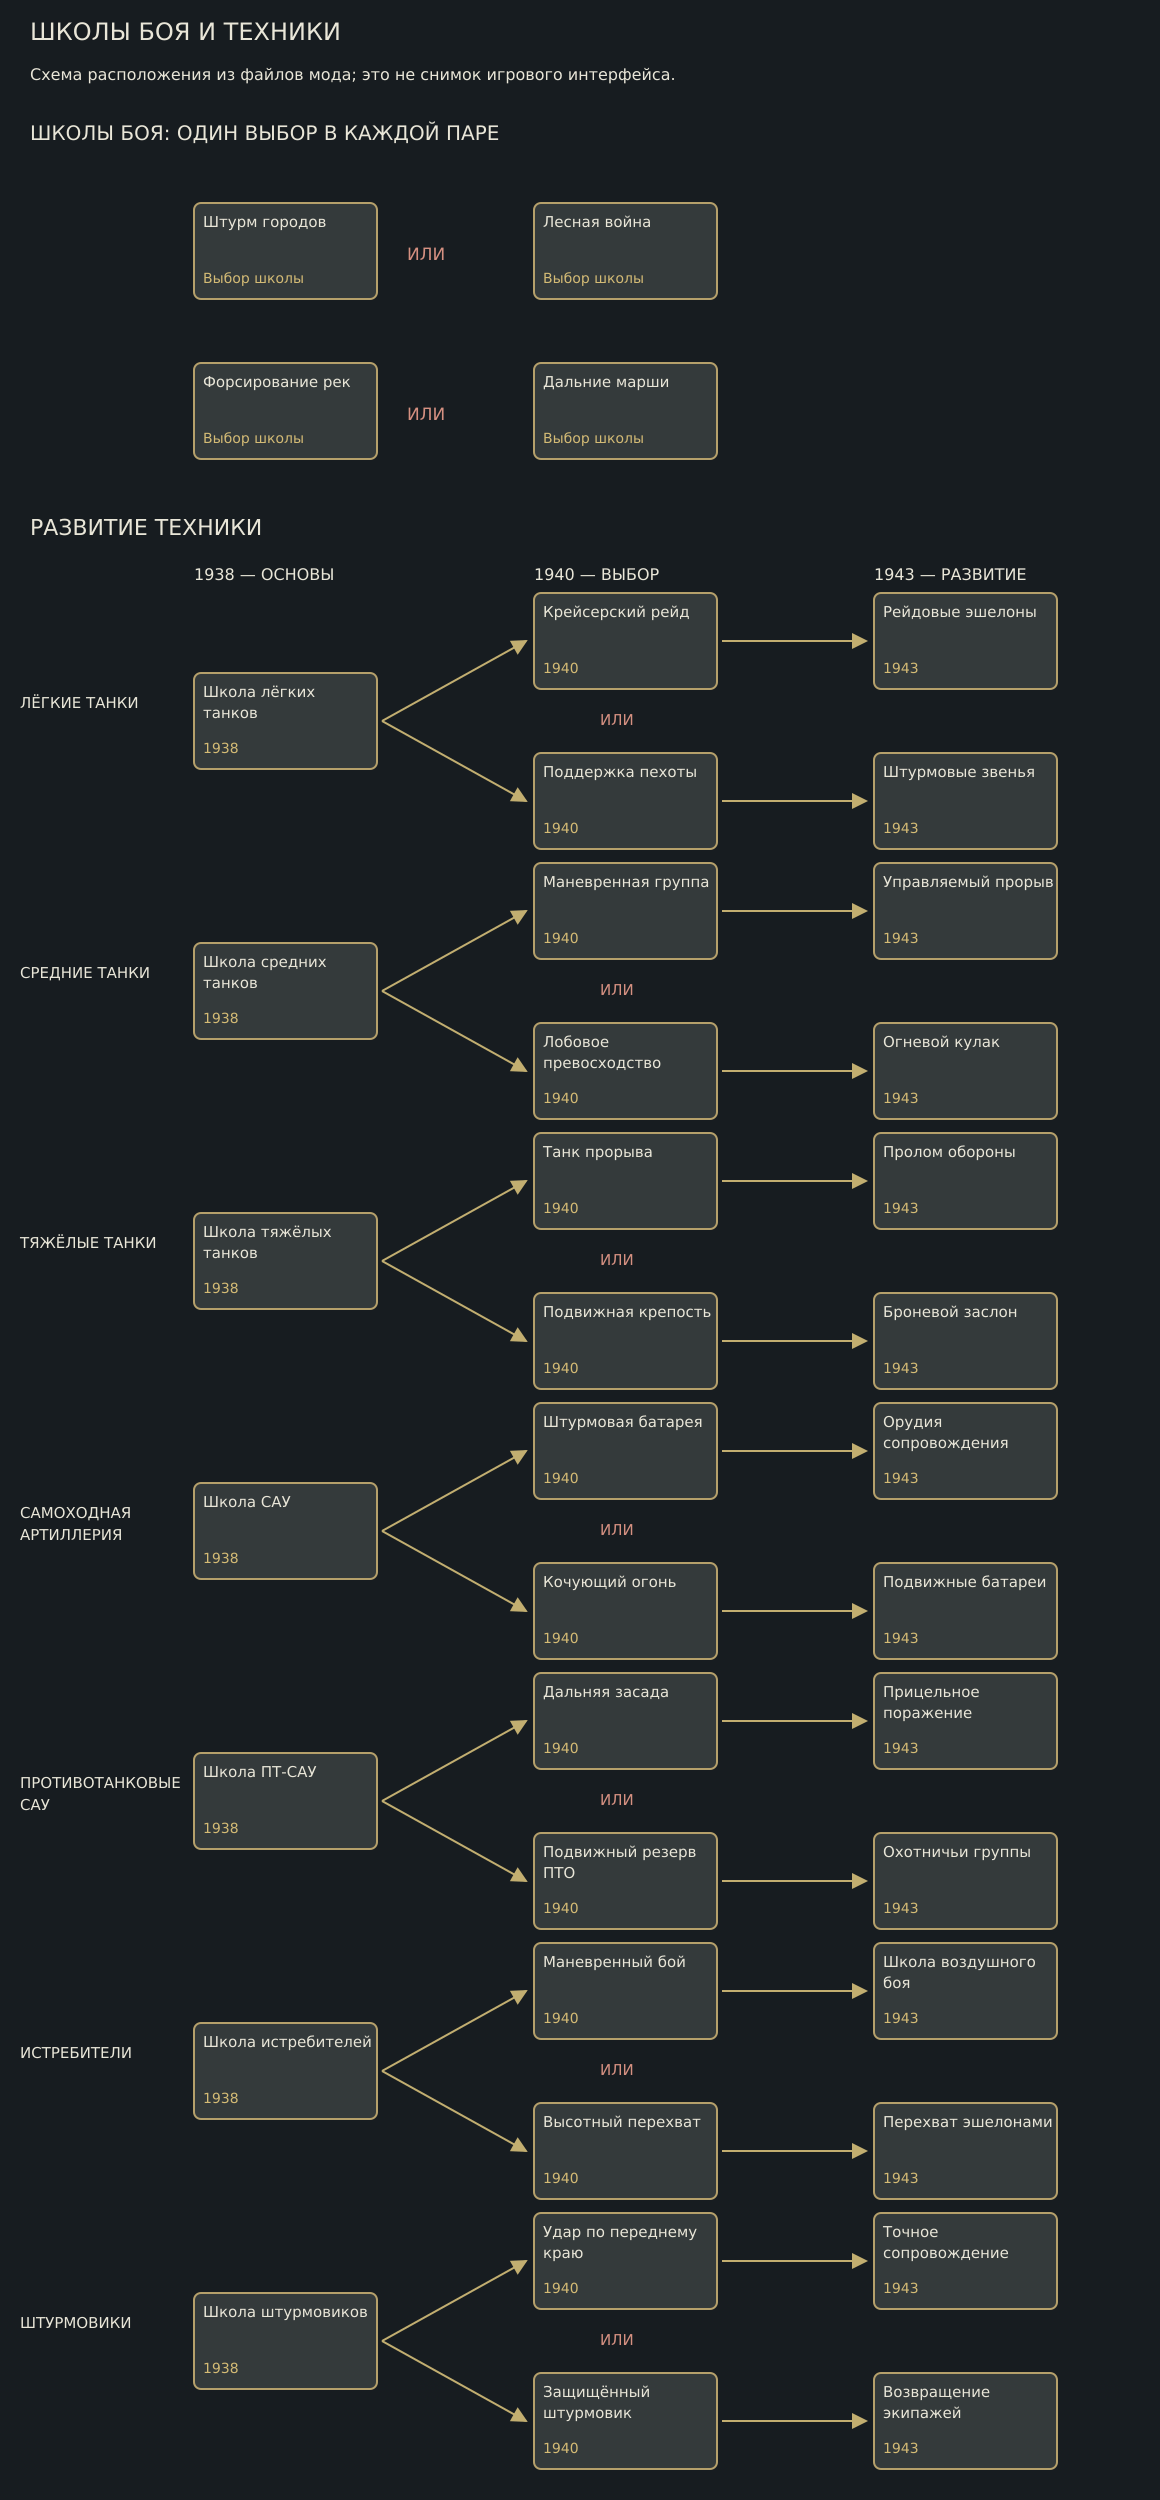
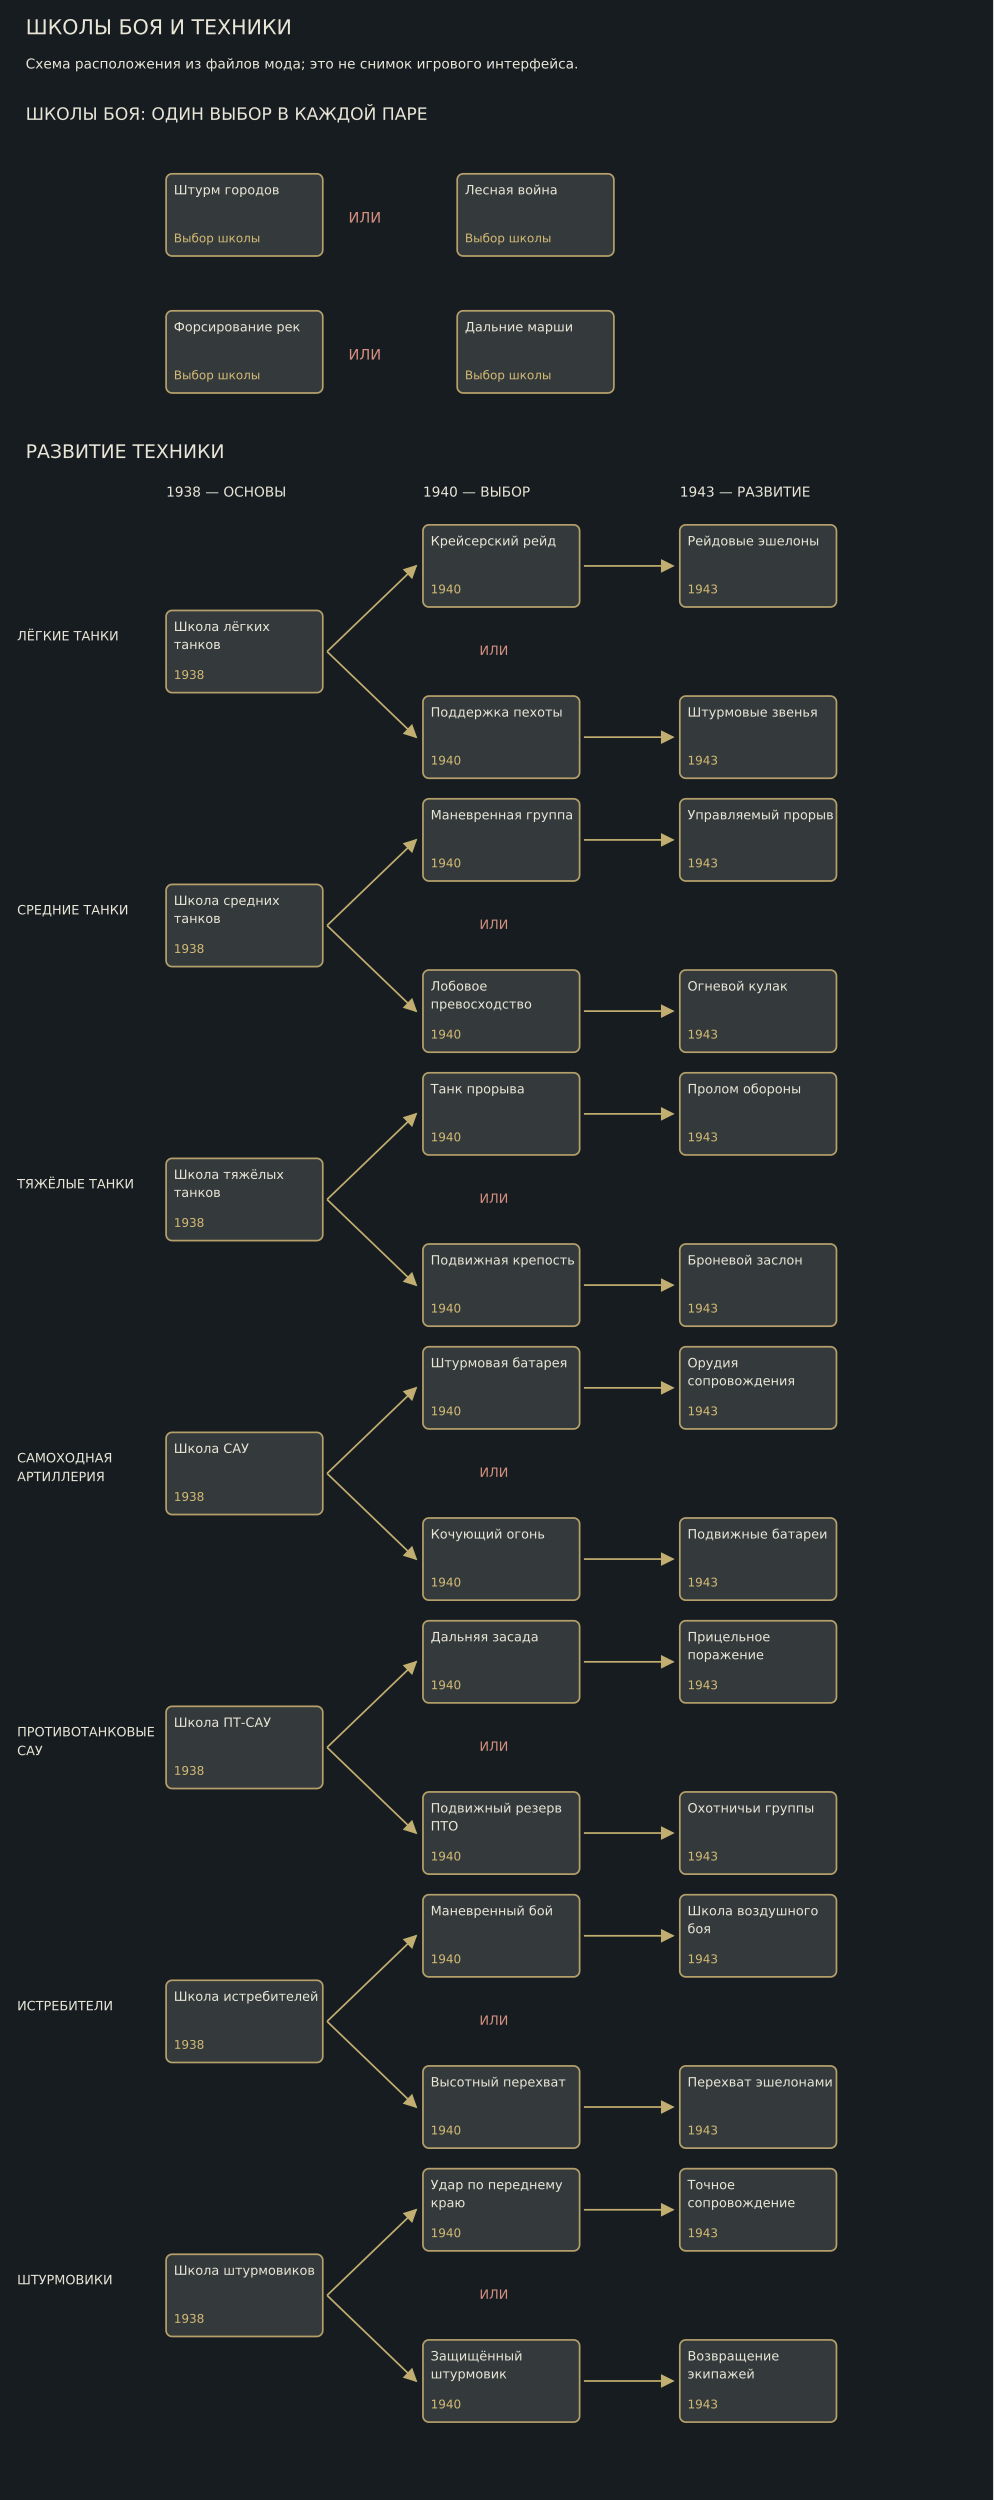
- <svg xmlns="http://www.w3.org/2000/svg" width="1160" height="2500" viewBox="0 0 1160 2500">
-   <rect width="1160" height="2500" fill="#171c20" />
+ <svg xmlns="http://www.w3.org/2000/svg" width="1160" height="2920" viewBox="0 0 1160 2920">
+   <rect width="1160" height="2920" fill="#171c20" />
  <defs>
    <marker id="arrow" markerWidth="9" markerHeight="9" refX="7" refY="4" orient="auto">
      <path d="M0,0 L8,4 L0,8" fill="#c2ae70" />
    </marker>
  </defs>
  <text x="30" y="40" fill="#e9e6d8" font-family="DejaVu Sans, sans-serif" font-size="24">ШКОЛЫ БОЯ И ТЕХНИКИ</text>
  <text x="30" y="80" fill="#e9e6d8" font-family="DejaVu Sans, sans-serif" font-size="16">Схема расположения из файлов мода; это не снимок игрового интерфейса.</text>
  <text x="30" y="140" fill="#e9e6d8" font-family="DejaVu Sans, sans-serif" font-size="20">ШКОЛЫ БОЯ: ОДИН ВЫБОР В КАЖДОЙ ПАРЕ</text>
  <rect x="194" y="203" width="183" height="96" rx="7" fill="#343a3b" stroke="#b5a06b" stroke-width="2" />
  <text x="203" y="227" fill="#e9e6d8" font-family="DejaVu Sans, sans-serif" font-size="15">Штурм городов</text>
  <text x="203" y="283" fill="#d4bb75" font-family="DejaVu Sans, sans-serif" font-size="14">Выбор школы</text>
  <rect x="534" y="203" width="183" height="96" rx="7" fill="#343a3b" stroke="#b5a06b" stroke-width="2" />
  <text x="543" y="227" fill="#e9e6d8" font-family="DejaVu Sans, sans-serif" font-size="15">Лесная война</text>
  <text x="543" y="283" fill="#d4bb75" font-family="DejaVu Sans, sans-serif" font-size="14">Выбор школы</text>
  <rect x="194" y="363" width="183" height="96" rx="7" fill="#343a3b" stroke="#b5a06b" stroke-width="2" />
  <text x="203" y="387" fill="#e9e6d8" font-family="DejaVu Sans, sans-serif" font-size="15">Форсирование рек</text>
  <text x="203" y="443" fill="#d4bb75" font-family="DejaVu Sans, sans-serif" font-size="14">Выбор школы</text>
  <rect x="534" y="363" width="183" height="96" rx="7" fill="#343a3b" stroke="#b5a06b" stroke-width="2" />
  <text x="543" y="387" fill="#e9e6d8" font-family="DejaVu Sans, sans-serif" font-size="15">Дальние марши</text>
  <text x="543" y="443" fill="#d4bb75" font-family="DejaVu Sans, sans-serif" font-size="14">Выбор школы</text>
  <text x="407" y="260" fill="#d59081" font-family="DejaVu Sans, sans-serif" font-size="17">ИЛИ</text>
  <text x="407" y="420" fill="#d59081" font-family="DejaVu Sans, sans-serif" font-size="17">ИЛИ</text>
  <text x="30" y="535" fill="#e9e6d8" font-family="DejaVu Sans, sans-serif" font-size="22">РАЗВИТИЕ ТЕХНИКИ</text>
  <text x="194" y="580" fill="#e9e6d8" font-family="DejaVu Sans, sans-serif" font-size="16">1938 — ОСНОВЫ</text>
-   <text x="534" y="580" fill="#e9e6d8" font-family="DejaVu Sans, sans-serif" font-size="16">1940 — ВЫБОР</text>
-   <text x="874" y="580" fill="#e9e6d8" font-family="DejaVu Sans, sans-serif" font-size="16">1943 — РАЗВИТИЕ</text>
-   <text x="20" y="708" fill="#e9e6d8" font-family="DejaVu Sans, sans-serif" font-size="15">ЛЁГКИЕ ТАНКИ</text>
-   <rect x="194" y="673" width="183" height="96" rx="7" fill="#343a3b" stroke="#b5a06b" stroke-width="2" />
-   <text x="203" y="697" fill="#e9e6d8" font-family="DejaVu Sans, sans-serif" font-size="15">Школа лёгких</text>
-   <text x="203" y="718" fill="#e9e6d8" font-family="DejaVu Sans, sans-serif" font-size="15">танков</text>
-   <text x="203" y="753" fill="#d4bb75" font-family="DejaVu Sans, sans-serif" font-size="14">1938</text>
-   <rect x="534" y="593" width="183" height="96" rx="7" fill="#343a3b" stroke="#b5a06b" stroke-width="2" />
-   <text x="543" y="617" fill="#e9e6d8" font-family="DejaVu Sans, sans-serif" font-size="15">Крейсерский рейд</text>
-   <text x="543" y="673" fill="#d4bb75" font-family="DejaVu Sans, sans-serif" font-size="14">1940</text>
-   <rect x="874" y="593" width="183" height="96" rx="7" fill="#343a3b" stroke="#b5a06b" stroke-width="2" />
-   <text x="883" y="617" fill="#e9e6d8" font-family="DejaVu Sans, sans-serif" font-size="15">Рейдовые эшелоны</text>
-   <text x="883" y="673" fill="#d4bb75" font-family="DejaVu Sans, sans-serif" font-size="14">1943</text>
-   <path d="M382,721 L526,641" fill="none" stroke="#c2ae70" stroke-width="2" marker-end="url(#arrow)" />
-   <path d="M722,641 L866,641" fill="none" stroke="#c2ae70" stroke-width="2" marker-end="url(#arrow)" />
-   <rect x="534" y="753" width="183" height="96" rx="7" fill="#343a3b" stroke="#b5a06b" stroke-width="2" />
-   <text x="543" y="777" fill="#e9e6d8" font-family="DejaVu Sans, sans-serif" font-size="15">Поддержка пехоты</text>
-   <text x="543" y="833" fill="#d4bb75" font-family="DejaVu Sans, sans-serif" font-size="14">1940</text>
-   <rect x="874" y="753" width="183" height="96" rx="7" fill="#343a3b" stroke="#b5a06b" stroke-width="2" />
-   <text x="883" y="777" fill="#e9e6d8" font-family="DejaVu Sans, sans-serif" font-size="15">Штурмовые звенья</text>
-   <text x="883" y="833" fill="#d4bb75" font-family="DejaVu Sans, sans-serif" font-size="14">1943</text>
-   <path d="M382,721 L526,801" fill="none" stroke="#c2ae70" stroke-width="2" marker-end="url(#arrow)" />
-   <path d="M722,801 L866,801" fill="none" stroke="#c2ae70" stroke-width="2" marker-end="url(#arrow)" />
-   <text x="600" y="725" fill="#d59081" font-family="DejaVu Sans, sans-serif" font-size="15">ИЛИ</text>
-   <text x="20" y="978" fill="#e9e6d8" font-family="DejaVu Sans, sans-serif" font-size="15">СРЕДНИЕ ТАНКИ</text>
-   <rect x="194" y="943" width="183" height="96" rx="7" fill="#343a3b" stroke="#b5a06b" stroke-width="2" />
-   <text x="203" y="967" fill="#e9e6d8" font-family="DejaVu Sans, sans-serif" font-size="15">Школа средних</text>
-   <text x="203" y="988" fill="#e9e6d8" font-family="DejaVu Sans, sans-serif" font-size="15">танков</text>
-   <text x="203" y="1023" fill="#d4bb75" font-family="DejaVu Sans, sans-serif" font-size="14">1938</text>
-   <rect x="534" y="863" width="183" height="96" rx="7" fill="#343a3b" stroke="#b5a06b" stroke-width="2" />
-   <text x="543" y="887" fill="#e9e6d8" font-family="DejaVu Sans, sans-serif" font-size="15">Маневренная группа</text>
-   <text x="543" y="943" fill="#d4bb75" font-family="DejaVu Sans, sans-serif" font-size="14">1940</text>
-   <rect x="874" y="863" width="183" height="96" rx="7" fill="#343a3b" stroke="#b5a06b" stroke-width="2" />
-   <text x="883" y="887" fill="#e9e6d8" font-family="DejaVu Sans, sans-serif" font-size="15">Управляемый прорыв</text>
-   <text x="883" y="943" fill="#d4bb75" font-family="DejaVu Sans, sans-serif" font-size="14">1943</text>
-   <path d="M382,991 L526,911" fill="none" stroke="#c2ae70" stroke-width="2" marker-end="url(#arrow)" />
-   <path d="M722,911 L866,911" fill="none" stroke="#c2ae70" stroke-width="2" marker-end="url(#arrow)" />
-   <rect x="534" y="1023" width="183" height="96" rx="7" fill="#343a3b" stroke="#b5a06b" stroke-width="2" />
-   <text x="543" y="1047" fill="#e9e6d8" font-family="DejaVu Sans, sans-serif" font-size="15">Лобовое</text>
-   <text x="543" y="1068" fill="#e9e6d8" font-family="DejaVu Sans, sans-serif" font-size="15">превосходство</text>
-   <text x="543" y="1103" fill="#d4bb75" font-family="DejaVu Sans, sans-serif" font-size="14">1940</text>
-   <rect x="874" y="1023" width="183" height="96" rx="7" fill="#343a3b" stroke="#b5a06b" stroke-width="2" />
-   <text x="883" y="1047" fill="#e9e6d8" font-family="DejaVu Sans, sans-serif" font-size="15">Огневой кулак</text>
-   <text x="883" y="1103" fill="#d4bb75" font-family="DejaVu Sans, sans-serif" font-size="14">1943</text>
-   <path d="M382,991 L526,1071" fill="none" stroke="#c2ae70" stroke-width="2" marker-end="url(#arrow)" />
-   <path d="M722,1071 L866,1071" fill="none" stroke="#c2ae70" stroke-width="2" marker-end="url(#arrow)" />
-   <text x="600" y="995" fill="#d59081" font-family="DejaVu Sans, sans-serif" font-size="15">ИЛИ</text>
-   <text x="20" y="1248" fill="#e9e6d8" font-family="DejaVu Sans, sans-serif" font-size="15">ТЯЖЁЛЫЕ ТАНКИ</text>
-   <rect x="194" y="1213" width="183" height="96" rx="7" fill="#343a3b" stroke="#b5a06b" stroke-width="2" />
-   <text x="203" y="1237" fill="#e9e6d8" font-family="DejaVu Sans, sans-serif" font-size="15">Школа тяжёлых</text>
-   <text x="203" y="1258" fill="#e9e6d8" font-family="DejaVu Sans, sans-serif" font-size="15">танков</text>
-   <text x="203" y="1293" fill="#d4bb75" font-family="DejaVu Sans, sans-serif" font-size="14">1938</text>
-   <rect x="534" y="1133" width="183" height="96" rx="7" fill="#343a3b" stroke="#b5a06b" stroke-width="2" />
-   <text x="543" y="1157" fill="#e9e6d8" font-family="DejaVu Sans, sans-serif" font-size="15">Танк прорыва</text>
-   <text x="543" y="1213" fill="#d4bb75" font-family="DejaVu Sans, sans-serif" font-size="14">1940</text>
-   <rect x="874" y="1133" width="183" height="96" rx="7" fill="#343a3b" stroke="#b5a06b" stroke-width="2" />
-   <text x="883" y="1157" fill="#e9e6d8" font-family="DejaVu Sans, sans-serif" font-size="15">Пролом обороны</text>
-   <text x="883" y="1213" fill="#d4bb75" font-family="DejaVu Sans, sans-serif" font-size="14">1943</text>
-   <path d="M382,1261 L526,1181" fill="none" stroke="#c2ae70" stroke-width="2" marker-end="url(#arrow)" />
-   <path d="M722,1181 L866,1181" fill="none" stroke="#c2ae70" stroke-width="2" marker-end="url(#arrow)" />
-   <rect x="534" y="1293" width="183" height="96" rx="7" fill="#343a3b" stroke="#b5a06b" stroke-width="2" />
-   <text x="543" y="1317" fill="#e9e6d8" font-family="DejaVu Sans, sans-serif" font-size="15">Подвижная крепость</text>
-   <text x="543" y="1373" fill="#d4bb75" font-family="DejaVu Sans, sans-serif" font-size="14">1940</text>
-   <rect x="874" y="1293" width="183" height="96" rx="7" fill="#343a3b" stroke="#b5a06b" stroke-width="2" />
-   <text x="883" y="1317" fill="#e9e6d8" font-family="DejaVu Sans, sans-serif" font-size="15">Броневой заслон</text>
-   <text x="883" y="1373" fill="#d4bb75" font-family="DejaVu Sans, sans-serif" font-size="14">1943</text>
-   <path d="M382,1261 L526,1341" fill="none" stroke="#c2ae70" stroke-width="2" marker-end="url(#arrow)" />
-   <path d="M722,1341 L866,1341" fill="none" stroke="#c2ae70" stroke-width="2" marker-end="url(#arrow)" />
-   <text x="600" y="1265" fill="#d59081" font-family="DejaVu Sans, sans-serif" font-size="15">ИЛИ</text>
-   <text x="20" y="1518" fill="#e9e6d8" font-family="DejaVu Sans, sans-serif" font-size="15">САМОХОДНАЯ</text>
-   <text x="20" y="1540" fill="#e9e6d8" font-family="DejaVu Sans, sans-serif" font-size="15">АРТИЛЛЕРИЯ</text>
-   <rect x="194" y="1483" width="183" height="96" rx="7" fill="#343a3b" stroke="#b5a06b" stroke-width="2" />
-   <text x="203" y="1507" fill="#e9e6d8" font-family="DejaVu Sans, sans-serif" font-size="15">Школа САУ</text>
-   <text x="203" y="1563" fill="#d4bb75" font-family="DejaVu Sans, sans-serif" font-size="14">1938</text>
-   <rect x="534" y="1403" width="183" height="96" rx="7" fill="#343a3b" stroke="#b5a06b" stroke-width="2" />
-   <text x="543" y="1427" fill="#e9e6d8" font-family="DejaVu Sans, sans-serif" font-size="15">Штурмовая батарея</text>
-   <text x="543" y="1483" fill="#d4bb75" font-family="DejaVu Sans, sans-serif" font-size="14">1940</text>
-   <rect x="874" y="1403" width="183" height="96" rx="7" fill="#343a3b" stroke="#b5a06b" stroke-width="2" />
-   <text x="883" y="1427" fill="#e9e6d8" font-family="DejaVu Sans, sans-serif" font-size="15">Орудия</text>
-   <text x="883" y="1448" fill="#e9e6d8" font-family="DejaVu Sans, sans-serif" font-size="15">сопровождения</text>
-   <text x="883" y="1483" fill="#d4bb75" font-family="DejaVu Sans, sans-serif" font-size="14">1943</text>
-   <path d="M382,1531 L526,1451" fill="none" stroke="#c2ae70" stroke-width="2" marker-end="url(#arrow)" />
-   <path d="M722,1451 L866,1451" fill="none" stroke="#c2ae70" stroke-width="2" marker-end="url(#arrow)" />
-   <rect x="534" y="1563" width="183" height="96" rx="7" fill="#343a3b" stroke="#b5a06b" stroke-width="2" />
-   <text x="543" y="1587" fill="#e9e6d8" font-family="DejaVu Sans, sans-serif" font-size="15">Кочующий огонь</text>
-   <text x="543" y="1643" fill="#d4bb75" font-family="DejaVu Sans, sans-serif" font-size="14">1940</text>
-   <rect x="874" y="1563" width="183" height="96" rx="7" fill="#343a3b" stroke="#b5a06b" stroke-width="2" />
-   <text x="883" y="1587" fill="#e9e6d8" font-family="DejaVu Sans, sans-serif" font-size="15">Подвижные батареи</text>
-   <text x="883" y="1643" fill="#d4bb75" font-family="DejaVu Sans, sans-serif" font-size="14">1943</text>
-   <path d="M382,1531 L526,1611" fill="none" stroke="#c2ae70" stroke-width="2" marker-end="url(#arrow)" />
-   <path d="M722,1611 L866,1611" fill="none" stroke="#c2ae70" stroke-width="2" marker-end="url(#arrow)" />
-   <text x="600" y="1535" fill="#d59081" font-family="DejaVu Sans, sans-serif" font-size="15">ИЛИ</text>
-   <text x="20" y="1788" fill="#e9e6d8" font-family="DejaVu Sans, sans-serif" font-size="15">ПРОТИВОТАНКОВЫЕ</text>
-   <text x="20" y="1810" fill="#e9e6d8" font-family="DejaVu Sans, sans-serif" font-size="15">САУ</text>
-   <rect x="194" y="1753" width="183" height="96" rx="7" fill="#343a3b" stroke="#b5a06b" stroke-width="2" />
-   <text x="203" y="1777" fill="#e9e6d8" font-family="DejaVu Sans, sans-serif" font-size="15">Школа ПТ-САУ</text>
-   <text x="203" y="1833" fill="#d4bb75" font-family="DejaVu Sans, sans-serif" font-size="14">1938</text>
-   <rect x="534" y="1673" width="183" height="96" rx="7" fill="#343a3b" stroke="#b5a06b" stroke-width="2" />
-   <text x="543" y="1697" fill="#e9e6d8" font-family="DejaVu Sans, sans-serif" font-size="15">Дальняя засада</text>
-   <text x="543" y="1753" fill="#d4bb75" font-family="DejaVu Sans, sans-serif" font-size="14">1940</text>
-   <rect x="874" y="1673" width="183" height="96" rx="7" fill="#343a3b" stroke="#b5a06b" stroke-width="2" />
-   <text x="883" y="1697" fill="#e9e6d8" font-family="DejaVu Sans, sans-serif" font-size="15">Прицельное</text>
-   <text x="883" y="1718" fill="#e9e6d8" font-family="DejaVu Sans, sans-serif" font-size="15">поражение</text>
-   <text x="883" y="1753" fill="#d4bb75" font-family="DejaVu Sans, sans-serif" font-size="14">1943</text>
-   <path d="M382,1801 L526,1721" fill="none" stroke="#c2ae70" stroke-width="2" marker-end="url(#arrow)" />
-   <path d="M722,1721 L866,1721" fill="none" stroke="#c2ae70" stroke-width="2" marker-end="url(#arrow)" />
-   <rect x="534" y="1833" width="183" height="96" rx="7" fill="#343a3b" stroke="#b5a06b" stroke-width="2" />
-   <text x="543" y="1857" fill="#e9e6d8" font-family="DejaVu Sans, sans-serif" font-size="15">Подвижный резерв</text>
-   <text x="543" y="1878" fill="#e9e6d8" font-family="DejaVu Sans, sans-serif" font-size="15">ПТО</text>
-   <text x="543" y="1913" fill="#d4bb75" font-family="DejaVu Sans, sans-serif" font-size="14">1940</text>
-   <rect x="874" y="1833" width="183" height="96" rx="7" fill="#343a3b" stroke="#b5a06b" stroke-width="2" />
-   <text x="883" y="1857" fill="#e9e6d8" font-family="DejaVu Sans, sans-serif" font-size="15">Охотничьи группы</text>
-   <text x="883" y="1913" fill="#d4bb75" font-family="DejaVu Sans, sans-serif" font-size="14">1943</text>
-   <path d="M382,1801 L526,1881" fill="none" stroke="#c2ae70" stroke-width="2" marker-end="url(#arrow)" />
-   <path d="M722,1881 L866,1881" fill="none" stroke="#c2ae70" stroke-width="2" marker-end="url(#arrow)" />
-   <text x="600" y="1805" fill="#d59081" font-family="DejaVu Sans, sans-serif" font-size="15">ИЛИ</text>
-   <text x="20" y="2058" fill="#e9e6d8" font-family="DejaVu Sans, sans-serif" font-size="15">ИСТРЕБИТЕЛИ</text>
-   <rect x="194" y="2023" width="183" height="96" rx="7" fill="#343a3b" stroke="#b5a06b" stroke-width="2" />
-   <text x="203" y="2047" fill="#e9e6d8" font-family="DejaVu Sans, sans-serif" font-size="15">Школа истребителей</text>
-   <text x="203" y="2103" fill="#d4bb75" font-family="DejaVu Sans, sans-serif" font-size="14">1938</text>
-   <rect x="534" y="1943" width="183" height="96" rx="7" fill="#343a3b" stroke="#b5a06b" stroke-width="2" />
-   <text x="543" y="1967" fill="#e9e6d8" font-family="DejaVu Sans, sans-serif" font-size="15">Маневренный бой</text>
-   <text x="543" y="2023" fill="#d4bb75" font-family="DejaVu Sans, sans-serif" font-size="14">1940</text>
-   <rect x="874" y="1943" width="183" height="96" rx="7" fill="#343a3b" stroke="#b5a06b" stroke-width="2" />
-   <text x="883" y="1967" fill="#e9e6d8" font-family="DejaVu Sans, sans-serif" font-size="15">Школа воздушного</text>
-   <text x="883" y="1988" fill="#e9e6d8" font-family="DejaVu Sans, sans-serif" font-size="15">боя</text>
-   <text x="883" y="2023" fill="#d4bb75" font-family="DejaVu Sans, sans-serif" font-size="14">1943</text>
-   <path d="M382,2071 L526,1991" fill="none" stroke="#c2ae70" stroke-width="2" marker-end="url(#arrow)" />
-   <path d="M722,1991 L866,1991" fill="none" stroke="#c2ae70" stroke-width="2" marker-end="url(#arrow)" />
-   <rect x="534" y="2103" width="183" height="96" rx="7" fill="#343a3b" stroke="#b5a06b" stroke-width="2" />
-   <text x="543" y="2127" fill="#e9e6d8" font-family="DejaVu Sans, sans-serif" font-size="15">Высотный перехват</text>
-   <text x="543" y="2183" fill="#d4bb75" font-family="DejaVu Sans, sans-serif" font-size="14">1940</text>
-   <rect x="874" y="2103" width="183" height="96" rx="7" fill="#343a3b" stroke="#b5a06b" stroke-width="2" />
-   <text x="883" y="2127" fill="#e9e6d8" font-family="DejaVu Sans, sans-serif" font-size="15">Перехват эшелонами</text>
-   <text x="883" y="2183" fill="#d4bb75" font-family="DejaVu Sans, sans-serif" font-size="14">1943</text>
-   <path d="M382,2071 L526,2151" fill="none" stroke="#c2ae70" stroke-width="2" marker-end="url(#arrow)" />
-   <path d="M722,2151 L866,2151" fill="none" stroke="#c2ae70" stroke-width="2" marker-end="url(#arrow)" />
-   <text x="600" y="2075" fill="#d59081" font-family="DejaVu Sans, sans-serif" font-size="15">ИЛИ</text>
-   <text x="20" y="2328" fill="#e9e6d8" font-family="DejaVu Sans, sans-serif" font-size="15">ШТУРМОВИКИ</text>
-   <rect x="194" y="2293" width="183" height="96" rx="7" fill="#343a3b" stroke="#b5a06b" stroke-width="2" />
-   <text x="203" y="2317" fill="#e9e6d8" font-family="DejaVu Sans, sans-serif" font-size="15">Школа штурмовиков</text>
-   <text x="203" y="2373" fill="#d4bb75" font-family="DejaVu Sans, sans-serif" font-size="14">1938</text>
-   <rect x="534" y="2213" width="183" height="96" rx="7" fill="#343a3b" stroke="#b5a06b" stroke-width="2" />
-   <text x="543" y="2237" fill="#e9e6d8" font-family="DejaVu Sans, sans-serif" font-size="15">Удар по переднему</text>
-   <text x="543" y="2258" fill="#e9e6d8" font-family="DejaVu Sans, sans-serif" font-size="15">краю</text>
-   <text x="543" y="2293" fill="#d4bb75" font-family="DejaVu Sans, sans-serif" font-size="14">1940</text>
-   <rect x="874" y="2213" width="183" height="96" rx="7" fill="#343a3b" stroke="#b5a06b" stroke-width="2" />
-   <text x="883" y="2237" fill="#e9e6d8" font-family="DejaVu Sans, sans-serif" font-size="15">Точное</text>
-   <text x="883" y="2258" fill="#e9e6d8" font-family="DejaVu Sans, sans-serif" font-size="15">сопровождение</text>
-   <text x="883" y="2293" fill="#d4bb75" font-family="DejaVu Sans, sans-serif" font-size="14">1943</text>
-   <path d="M382,2341 L526,2261" fill="none" stroke="#c2ae70" stroke-width="2" marker-end="url(#arrow)" />
-   <path d="M722,2261 L866,2261" fill="none" stroke="#c2ae70" stroke-width="2" marker-end="url(#arrow)" />
-   <rect x="534" y="2373" width="183" height="96" rx="7" fill="#343a3b" stroke="#b5a06b" stroke-width="2" />
-   <text x="543" y="2397" fill="#e9e6d8" font-family="DejaVu Sans, sans-serif" font-size="15">Защищённый</text>
-   <text x="543" y="2418" fill="#e9e6d8" font-family="DejaVu Sans, sans-serif" font-size="15">штурмовик</text>
-   <text x="543" y="2453" fill="#d4bb75" font-family="DejaVu Sans, sans-serif" font-size="14">1940</text>
-   <rect x="874" y="2373" width="183" height="96" rx="7" fill="#343a3b" stroke="#b5a06b" stroke-width="2" />
-   <text x="883" y="2397" fill="#e9e6d8" font-family="DejaVu Sans, sans-serif" font-size="15">Возвращение</text>
-   <text x="883" y="2418" fill="#e9e6d8" font-family="DejaVu Sans, sans-serif" font-size="15">экипажей</text>
-   <text x="883" y="2453" fill="#d4bb75" font-family="DejaVu Sans, sans-serif" font-size="14">1943</text>
-   <path d="M382,2341 L526,2421" fill="none" stroke="#c2ae70" stroke-width="2" marker-end="url(#arrow)" />
-   <path d="M722,2421 L866,2421" fill="none" stroke="#c2ae70" stroke-width="2" marker-end="url(#arrow)" />
-   <text x="600" y="2345" fill="#d59081" font-family="DejaVu Sans, sans-serif" font-size="15">ИЛИ</text>
+   <text x="494" y="580" fill="#e9e6d8" font-family="DejaVu Sans, sans-serif" font-size="16">1940 — ВЫБОР</text>
+   <text x="794" y="580" fill="#e9e6d8" font-family="DejaVu Sans, sans-serif" font-size="16">1943 — РАЗВИТИЕ</text>
+   <text x="20" y="748" fill="#e9e6d8" font-family="DejaVu Sans, sans-serif" font-size="15">ЛЁГКИЕ ТАНКИ</text>
+   <rect x="194" y="713" width="183" height="96" rx="7" fill="#343a3b" stroke="#b5a06b" stroke-width="2" />
+   <text x="203" y="737" fill="#e9e6d8" font-family="DejaVu Sans, sans-serif" font-size="15">Школа лёгких</text>
+   <text x="203" y="758" fill="#e9e6d8" font-family="DejaVu Sans, sans-serif" font-size="15">танков</text>
+   <text x="203" y="793" fill="#d4bb75" font-family="DejaVu Sans, sans-serif" font-size="14">1938</text>
+   <rect x="494" y="613" width="183" height="96" rx="7" fill="#343a3b" stroke="#b5a06b" stroke-width="2" />
+   <text x="503" y="637" fill="#e9e6d8" font-family="DejaVu Sans, sans-serif" font-size="15">Крейсерский рейд</text>
+   <text x="503" y="693" fill="#d4bb75" font-family="DejaVu Sans, sans-serif" font-size="14">1940</text>
+   <rect x="794" y="613" width="183" height="96" rx="7" fill="#343a3b" stroke="#b5a06b" stroke-width="2" />
+   <text x="803" y="637" fill="#e9e6d8" font-family="DejaVu Sans, sans-serif" font-size="15">Рейдовые эшелоны</text>
+   <text x="803" y="693" fill="#d4bb75" font-family="DejaVu Sans, sans-serif" font-size="14">1943</text>
+   <path d="M382,761 L486,661" fill="none" stroke="#c2ae70" stroke-width="2" marker-end="url(#arrow)" />
+   <path d="M682,661 L786,661" fill="none" stroke="#c2ae70" stroke-width="2" marker-end="url(#arrow)" />
+   <rect x="494" y="813" width="183" height="96" rx="7" fill="#343a3b" stroke="#b5a06b" stroke-width="2" />
+   <text x="503" y="837" fill="#e9e6d8" font-family="DejaVu Sans, sans-serif" font-size="15">Поддержка пехоты</text>
+   <text x="503" y="893" fill="#d4bb75" font-family="DejaVu Sans, sans-serif" font-size="14">1940</text>
+   <rect x="794" y="813" width="183" height="96" rx="7" fill="#343a3b" stroke="#b5a06b" stroke-width="2" />
+   <text x="803" y="837" fill="#e9e6d8" font-family="DejaVu Sans, sans-serif" font-size="15">Штурмовые звенья</text>
+   <text x="803" y="893" fill="#d4bb75" font-family="DejaVu Sans, sans-serif" font-size="14">1943</text>
+   <path d="M382,761 L486,861" fill="none" stroke="#c2ae70" stroke-width="2" marker-end="url(#arrow)" />
+   <path d="M682,861 L786,861" fill="none" stroke="#c2ae70" stroke-width="2" marker-end="url(#arrow)" />
+   <text x="560" y="765" fill="#d59081" font-family="DejaVu Sans, sans-serif" font-size="15">ИЛИ</text>
+   <text x="20" y="1068" fill="#e9e6d8" font-family="DejaVu Sans, sans-serif" font-size="15">СРЕДНИЕ ТАНКИ</text>
+   <rect x="194" y="1033" width="183" height="96" rx="7" fill="#343a3b" stroke="#b5a06b" stroke-width="2" />
+   <text x="203" y="1057" fill="#e9e6d8" font-family="DejaVu Sans, sans-serif" font-size="15">Школа средних</text>
+   <text x="203" y="1078" fill="#e9e6d8" font-family="DejaVu Sans, sans-serif" font-size="15">танков</text>
+   <text x="203" y="1113" fill="#d4bb75" font-family="DejaVu Sans, sans-serif" font-size="14">1938</text>
+   <rect x="494" y="933" width="183" height="96" rx="7" fill="#343a3b" stroke="#b5a06b" stroke-width="2" />
+   <text x="503" y="957" fill="#e9e6d8" font-family="DejaVu Sans, sans-serif" font-size="15">Маневренная группа</text>
+   <text x="503" y="1013" fill="#d4bb75" font-family="DejaVu Sans, sans-serif" font-size="14">1940</text>
+   <rect x="794" y="933" width="183" height="96" rx="7" fill="#343a3b" stroke="#b5a06b" stroke-width="2" />
+   <text x="803" y="957" fill="#e9e6d8" font-family="DejaVu Sans, sans-serif" font-size="15">Управляемый прорыв</text>
+   <text x="803" y="1013" fill="#d4bb75" font-family="DejaVu Sans, sans-serif" font-size="14">1943</text>
+   <path d="M382,1081 L486,981" fill="none" stroke="#c2ae70" stroke-width="2" marker-end="url(#arrow)" />
+   <path d="M682,981 L786,981" fill="none" stroke="#c2ae70" stroke-width="2" marker-end="url(#arrow)" />
+   <rect x="494" y="1133" width="183" height="96" rx="7" fill="#343a3b" stroke="#b5a06b" stroke-width="2" />
+   <text x="503" y="1157" fill="#e9e6d8" font-family="DejaVu Sans, sans-serif" font-size="15">Лобовое</text>
+   <text x="503" y="1178" fill="#e9e6d8" font-family="DejaVu Sans, sans-serif" font-size="15">превосходство</text>
+   <text x="503" y="1213" fill="#d4bb75" font-family="DejaVu Sans, sans-serif" font-size="14">1940</text>
+   <rect x="794" y="1133" width="183" height="96" rx="7" fill="#343a3b" stroke="#b5a06b" stroke-width="2" />
+   <text x="803" y="1157" fill="#e9e6d8" font-family="DejaVu Sans, sans-serif" font-size="15">Огневой кулак</text>
+   <text x="803" y="1213" fill="#d4bb75" font-family="DejaVu Sans, sans-serif" font-size="14">1943</text>
+   <path d="M382,1081 L486,1181" fill="none" stroke="#c2ae70" stroke-width="2" marker-end="url(#arrow)" />
+   <path d="M682,1181 L786,1181" fill="none" stroke="#c2ae70" stroke-width="2" marker-end="url(#arrow)" />
+   <text x="560" y="1085" fill="#d59081" font-family="DejaVu Sans, sans-serif" font-size="15">ИЛИ</text>
+   <text x="20" y="1388" fill="#e9e6d8" font-family="DejaVu Sans, sans-serif" font-size="15">ТЯЖЁЛЫЕ ТАНКИ</text>
+   <rect x="194" y="1353" width="183" height="96" rx="7" fill="#343a3b" stroke="#b5a06b" stroke-width="2" />
+   <text x="203" y="1377" fill="#e9e6d8" font-family="DejaVu Sans, sans-serif" font-size="15">Школа тяжёлых</text>
+   <text x="203" y="1398" fill="#e9e6d8" font-family="DejaVu Sans, sans-serif" font-size="15">танков</text>
+   <text x="203" y="1433" fill="#d4bb75" font-family="DejaVu Sans, sans-serif" font-size="14">1938</text>
+   <rect x="494" y="1253" width="183" height="96" rx="7" fill="#343a3b" stroke="#b5a06b" stroke-width="2" />
+   <text x="503" y="1277" fill="#e9e6d8" font-family="DejaVu Sans, sans-serif" font-size="15">Танк прорыва</text>
+   <text x="503" y="1333" fill="#d4bb75" font-family="DejaVu Sans, sans-serif" font-size="14">1940</text>
+   <rect x="794" y="1253" width="183" height="96" rx="7" fill="#343a3b" stroke="#b5a06b" stroke-width="2" />
+   <text x="803" y="1277" fill="#e9e6d8" font-family="DejaVu Sans, sans-serif" font-size="15">Пролом обороны</text>
+   <text x="803" y="1333" fill="#d4bb75" font-family="DejaVu Sans, sans-serif" font-size="14">1943</text>
+   <path d="M382,1401 L486,1301" fill="none" stroke="#c2ae70" stroke-width="2" marker-end="url(#arrow)" />
+   <path d="M682,1301 L786,1301" fill="none" stroke="#c2ae70" stroke-width="2" marker-end="url(#arrow)" />
+   <rect x="494" y="1453" width="183" height="96" rx="7" fill="#343a3b" stroke="#b5a06b" stroke-width="2" />
+   <text x="503" y="1477" fill="#e9e6d8" font-family="DejaVu Sans, sans-serif" font-size="15">Подвижная крепость</text>
+   <text x="503" y="1533" fill="#d4bb75" font-family="DejaVu Sans, sans-serif" font-size="14">1940</text>
+   <rect x="794" y="1453" width="183" height="96" rx="7" fill="#343a3b" stroke="#b5a06b" stroke-width="2" />
+   <text x="803" y="1477" fill="#e9e6d8" font-family="DejaVu Sans, sans-serif" font-size="15">Броневой заслон</text>
+   <text x="803" y="1533" fill="#d4bb75" font-family="DejaVu Sans, sans-serif" font-size="14">1943</text>
+   <path d="M382,1401 L486,1501" fill="none" stroke="#c2ae70" stroke-width="2" marker-end="url(#arrow)" />
+   <path d="M682,1501 L786,1501" fill="none" stroke="#c2ae70" stroke-width="2" marker-end="url(#arrow)" />
+   <text x="560" y="1405" fill="#d59081" font-family="DejaVu Sans, sans-serif" font-size="15">ИЛИ</text>
+   <text x="20" y="1708" fill="#e9e6d8" font-family="DejaVu Sans, sans-serif" font-size="15">САМОХОДНАЯ</text>
+   <text x="20" y="1730" fill="#e9e6d8" font-family="DejaVu Sans, sans-serif" font-size="15">АРТИЛЛЕРИЯ</text>
+   <rect x="194" y="1673" width="183" height="96" rx="7" fill="#343a3b" stroke="#b5a06b" stroke-width="2" />
+   <text x="203" y="1697" fill="#e9e6d8" font-family="DejaVu Sans, sans-serif" font-size="15">Школа САУ</text>
+   <text x="203" y="1753" fill="#d4bb75" font-family="DejaVu Sans, sans-serif" font-size="14">1938</text>
+   <rect x="494" y="1573" width="183" height="96" rx="7" fill="#343a3b" stroke="#b5a06b" stroke-width="2" />
+   <text x="503" y="1597" fill="#e9e6d8" font-family="DejaVu Sans, sans-serif" font-size="15">Штурмовая батарея</text>
+   <text x="503" y="1653" fill="#d4bb75" font-family="DejaVu Sans, sans-serif" font-size="14">1940</text>
+   <rect x="794" y="1573" width="183" height="96" rx="7" fill="#343a3b" stroke="#b5a06b" stroke-width="2" />
+   <text x="803" y="1597" fill="#e9e6d8" font-family="DejaVu Sans, sans-serif" font-size="15">Орудия</text>
+   <text x="803" y="1618" fill="#e9e6d8" font-family="DejaVu Sans, sans-serif" font-size="15">сопровождения</text>
+   <text x="803" y="1653" fill="#d4bb75" font-family="DejaVu Sans, sans-serif" font-size="14">1943</text>
+   <path d="M382,1721 L486,1621" fill="none" stroke="#c2ae70" stroke-width="2" marker-end="url(#arrow)" />
+   <path d="M682,1621 L786,1621" fill="none" stroke="#c2ae70" stroke-width="2" marker-end="url(#arrow)" />
+   <rect x="494" y="1773" width="183" height="96" rx="7" fill="#343a3b" stroke="#b5a06b" stroke-width="2" />
+   <text x="503" y="1797" fill="#e9e6d8" font-family="DejaVu Sans, sans-serif" font-size="15">Кочующий огонь</text>
+   <text x="503" y="1853" fill="#d4bb75" font-family="DejaVu Sans, sans-serif" font-size="14">1940</text>
+   <rect x="794" y="1773" width="183" height="96" rx="7" fill="#343a3b" stroke="#b5a06b" stroke-width="2" />
+   <text x="803" y="1797" fill="#e9e6d8" font-family="DejaVu Sans, sans-serif" font-size="15">Подвижные батареи</text>
+   <text x="803" y="1853" fill="#d4bb75" font-family="DejaVu Sans, sans-serif" font-size="14">1943</text>
+   <path d="M382,1721 L486,1821" fill="none" stroke="#c2ae70" stroke-width="2" marker-end="url(#arrow)" />
+   <path d="M682,1821 L786,1821" fill="none" stroke="#c2ae70" stroke-width="2" marker-end="url(#arrow)" />
+   <text x="560" y="1725" fill="#d59081" font-family="DejaVu Sans, sans-serif" font-size="15">ИЛИ</text>
+   <text x="20" y="2028" fill="#e9e6d8" font-family="DejaVu Sans, sans-serif" font-size="15">ПРОТИВОТАНКОВЫЕ</text>
+   <text x="20" y="2050" fill="#e9e6d8" font-family="DejaVu Sans, sans-serif" font-size="15">САУ</text>
+   <rect x="194" y="1993" width="183" height="96" rx="7" fill="#343a3b" stroke="#b5a06b" stroke-width="2" />
+   <text x="203" y="2017" fill="#e9e6d8" font-family="DejaVu Sans, sans-serif" font-size="15">Школа ПТ-САУ</text>
+   <text x="203" y="2073" fill="#d4bb75" font-family="DejaVu Sans, sans-serif" font-size="14">1938</text>
+   <rect x="494" y="1893" width="183" height="96" rx="7" fill="#343a3b" stroke="#b5a06b" stroke-width="2" />
+   <text x="503" y="1917" fill="#e9e6d8" font-family="DejaVu Sans, sans-serif" font-size="15">Дальняя засада</text>
+   <text x="503" y="1973" fill="#d4bb75" font-family="DejaVu Sans, sans-serif" font-size="14">1940</text>
+   <rect x="794" y="1893" width="183" height="96" rx="7" fill="#343a3b" stroke="#b5a06b" stroke-width="2" />
+   <text x="803" y="1917" fill="#e9e6d8" font-family="DejaVu Sans, sans-serif" font-size="15">Прицельное</text>
+   <text x="803" y="1938" fill="#e9e6d8" font-family="DejaVu Sans, sans-serif" font-size="15">поражение</text>
+   <text x="803" y="1973" fill="#d4bb75" font-family="DejaVu Sans, sans-serif" font-size="14">1943</text>
+   <path d="M382,2041 L486,1941" fill="none" stroke="#c2ae70" stroke-width="2" marker-end="url(#arrow)" />
+   <path d="M682,1941 L786,1941" fill="none" stroke="#c2ae70" stroke-width="2" marker-end="url(#arrow)" />
+   <rect x="494" y="2093" width="183" height="96" rx="7" fill="#343a3b" stroke="#b5a06b" stroke-width="2" />
+   <text x="503" y="2117" fill="#e9e6d8" font-family="DejaVu Sans, sans-serif" font-size="15">Подвижный резерв</text>
+   <text x="503" y="2138" fill="#e9e6d8" font-family="DejaVu Sans, sans-serif" font-size="15">ПТО</text>
+   <text x="503" y="2173" fill="#d4bb75" font-family="DejaVu Sans, sans-serif" font-size="14">1940</text>
+   <rect x="794" y="2093" width="183" height="96" rx="7" fill="#343a3b" stroke="#b5a06b" stroke-width="2" />
+   <text x="803" y="2117" fill="#e9e6d8" font-family="DejaVu Sans, sans-serif" font-size="15">Охотничьи группы</text>
+   <text x="803" y="2173" fill="#d4bb75" font-family="DejaVu Sans, sans-serif" font-size="14">1943</text>
+   <path d="M382,2041 L486,2141" fill="none" stroke="#c2ae70" stroke-width="2" marker-end="url(#arrow)" />
+   <path d="M682,2141 L786,2141" fill="none" stroke="#c2ae70" stroke-width="2" marker-end="url(#arrow)" />
+   <text x="560" y="2045" fill="#d59081" font-family="DejaVu Sans, sans-serif" font-size="15">ИЛИ</text>
+   <text x="20" y="2348" fill="#e9e6d8" font-family="DejaVu Sans, sans-serif" font-size="15">ИСТРЕБИТЕЛИ</text>
+   <rect x="194" y="2313" width="183" height="96" rx="7" fill="#343a3b" stroke="#b5a06b" stroke-width="2" />
+   <text x="203" y="2337" fill="#e9e6d8" font-family="DejaVu Sans, sans-serif" font-size="15">Школа истребителей</text>
+   <text x="203" y="2393" fill="#d4bb75" font-family="DejaVu Sans, sans-serif" font-size="14">1938</text>
+   <rect x="494" y="2213" width="183" height="96" rx="7" fill="#343a3b" stroke="#b5a06b" stroke-width="2" />
+   <text x="503" y="2237" fill="#e9e6d8" font-family="DejaVu Sans, sans-serif" font-size="15">Маневренный бой</text>
+   <text x="503" y="2293" fill="#d4bb75" font-family="DejaVu Sans, sans-serif" font-size="14">1940</text>
+   <rect x="794" y="2213" width="183" height="96" rx="7" fill="#343a3b" stroke="#b5a06b" stroke-width="2" />
+   <text x="803" y="2237" fill="#e9e6d8" font-family="DejaVu Sans, sans-serif" font-size="15">Школа воздушного</text>
+   <text x="803" y="2258" fill="#e9e6d8" font-family="DejaVu Sans, sans-serif" font-size="15">боя</text>
+   <text x="803" y="2293" fill="#d4bb75" font-family="DejaVu Sans, sans-serif" font-size="14">1943</text>
+   <path d="M382,2361 L486,2261" fill="none" stroke="#c2ae70" stroke-width="2" marker-end="url(#arrow)" />
+   <path d="M682,2261 L786,2261" fill="none" stroke="#c2ae70" stroke-width="2" marker-end="url(#arrow)" />
+   <rect x="494" y="2413" width="183" height="96" rx="7" fill="#343a3b" stroke="#b5a06b" stroke-width="2" />
+   <text x="503" y="2437" fill="#e9e6d8" font-family="DejaVu Sans, sans-serif" font-size="15">Высотный перехват</text>
+   <text x="503" y="2493" fill="#d4bb75" font-family="DejaVu Sans, sans-serif" font-size="14">1940</text>
+   <rect x="794" y="2413" width="183" height="96" rx="7" fill="#343a3b" stroke="#b5a06b" stroke-width="2" />
+   <text x="803" y="2437" fill="#e9e6d8" font-family="DejaVu Sans, sans-serif" font-size="15">Перехват эшелонами</text>
+   <text x="803" y="2493" fill="#d4bb75" font-family="DejaVu Sans, sans-serif" font-size="14">1943</text>
+   <path d="M382,2361 L486,2461" fill="none" stroke="#c2ae70" stroke-width="2" marker-end="url(#arrow)" />
+   <path d="M682,2461 L786,2461" fill="none" stroke="#c2ae70" stroke-width="2" marker-end="url(#arrow)" />
+   <text x="560" y="2365" fill="#d59081" font-family="DejaVu Sans, sans-serif" font-size="15">ИЛИ</text>
+   <text x="20" y="2668" fill="#e9e6d8" font-family="DejaVu Sans, sans-serif" font-size="15">ШТУРМОВИКИ</text>
+   <rect x="194" y="2633" width="183" height="96" rx="7" fill="#343a3b" stroke="#b5a06b" stroke-width="2" />
+   <text x="203" y="2657" fill="#e9e6d8" font-family="DejaVu Sans, sans-serif" font-size="15">Школа штурмовиков</text>
+   <text x="203" y="2713" fill="#d4bb75" font-family="DejaVu Sans, sans-serif" font-size="14">1938</text>
+   <rect x="494" y="2533" width="183" height="96" rx="7" fill="#343a3b" stroke="#b5a06b" stroke-width="2" />
+   <text x="503" y="2557" fill="#e9e6d8" font-family="DejaVu Sans, sans-serif" font-size="15">Удар по переднему</text>
+   <text x="503" y="2578" fill="#e9e6d8" font-family="DejaVu Sans, sans-serif" font-size="15">краю</text>
+   <text x="503" y="2613" fill="#d4bb75" font-family="DejaVu Sans, sans-serif" font-size="14">1940</text>
+   <rect x="794" y="2533" width="183" height="96" rx="7" fill="#343a3b" stroke="#b5a06b" stroke-width="2" />
+   <text x="803" y="2557" fill="#e9e6d8" font-family="DejaVu Sans, sans-serif" font-size="15">Точное</text>
+   <text x="803" y="2578" fill="#e9e6d8" font-family="DejaVu Sans, sans-serif" font-size="15">сопровождение</text>
+   <text x="803" y="2613" fill="#d4bb75" font-family="DejaVu Sans, sans-serif" font-size="14">1943</text>
+   <path d="M382,2681 L486,2581" fill="none" stroke="#c2ae70" stroke-width="2" marker-end="url(#arrow)" />
+   <path d="M682,2581 L786,2581" fill="none" stroke="#c2ae70" stroke-width="2" marker-end="url(#arrow)" />
+   <rect x="494" y="2733" width="183" height="96" rx="7" fill="#343a3b" stroke="#b5a06b" stroke-width="2" />
+   <text x="503" y="2757" fill="#e9e6d8" font-family="DejaVu Sans, sans-serif" font-size="15">Защищённый</text>
+   <text x="503" y="2778" fill="#e9e6d8" font-family="DejaVu Sans, sans-serif" font-size="15">штурмовик</text>
+   <text x="503" y="2813" fill="#d4bb75" font-family="DejaVu Sans, sans-serif" font-size="14">1940</text>
+   <rect x="794" y="2733" width="183" height="96" rx="7" fill="#343a3b" stroke="#b5a06b" stroke-width="2" />
+   <text x="803" y="2757" fill="#e9e6d8" font-family="DejaVu Sans, sans-serif" font-size="15">Возвращение</text>
+   <text x="803" y="2778" fill="#e9e6d8" font-family="DejaVu Sans, sans-serif" font-size="15">экипажей</text>
+   <text x="803" y="2813" fill="#d4bb75" font-family="DejaVu Sans, sans-serif" font-size="14">1943</text>
+   <path d="M382,2681 L486,2781" fill="none" stroke="#c2ae70" stroke-width="2" marker-end="url(#arrow)" />
+   <path d="M682,2781 L786,2781" fill="none" stroke="#c2ae70" stroke-width="2" marker-end="url(#arrow)" />
+   <text x="560" y="2685" fill="#d59081" font-family="DejaVu Sans, sans-serif" font-size="15">ИЛИ</text>
</svg>
